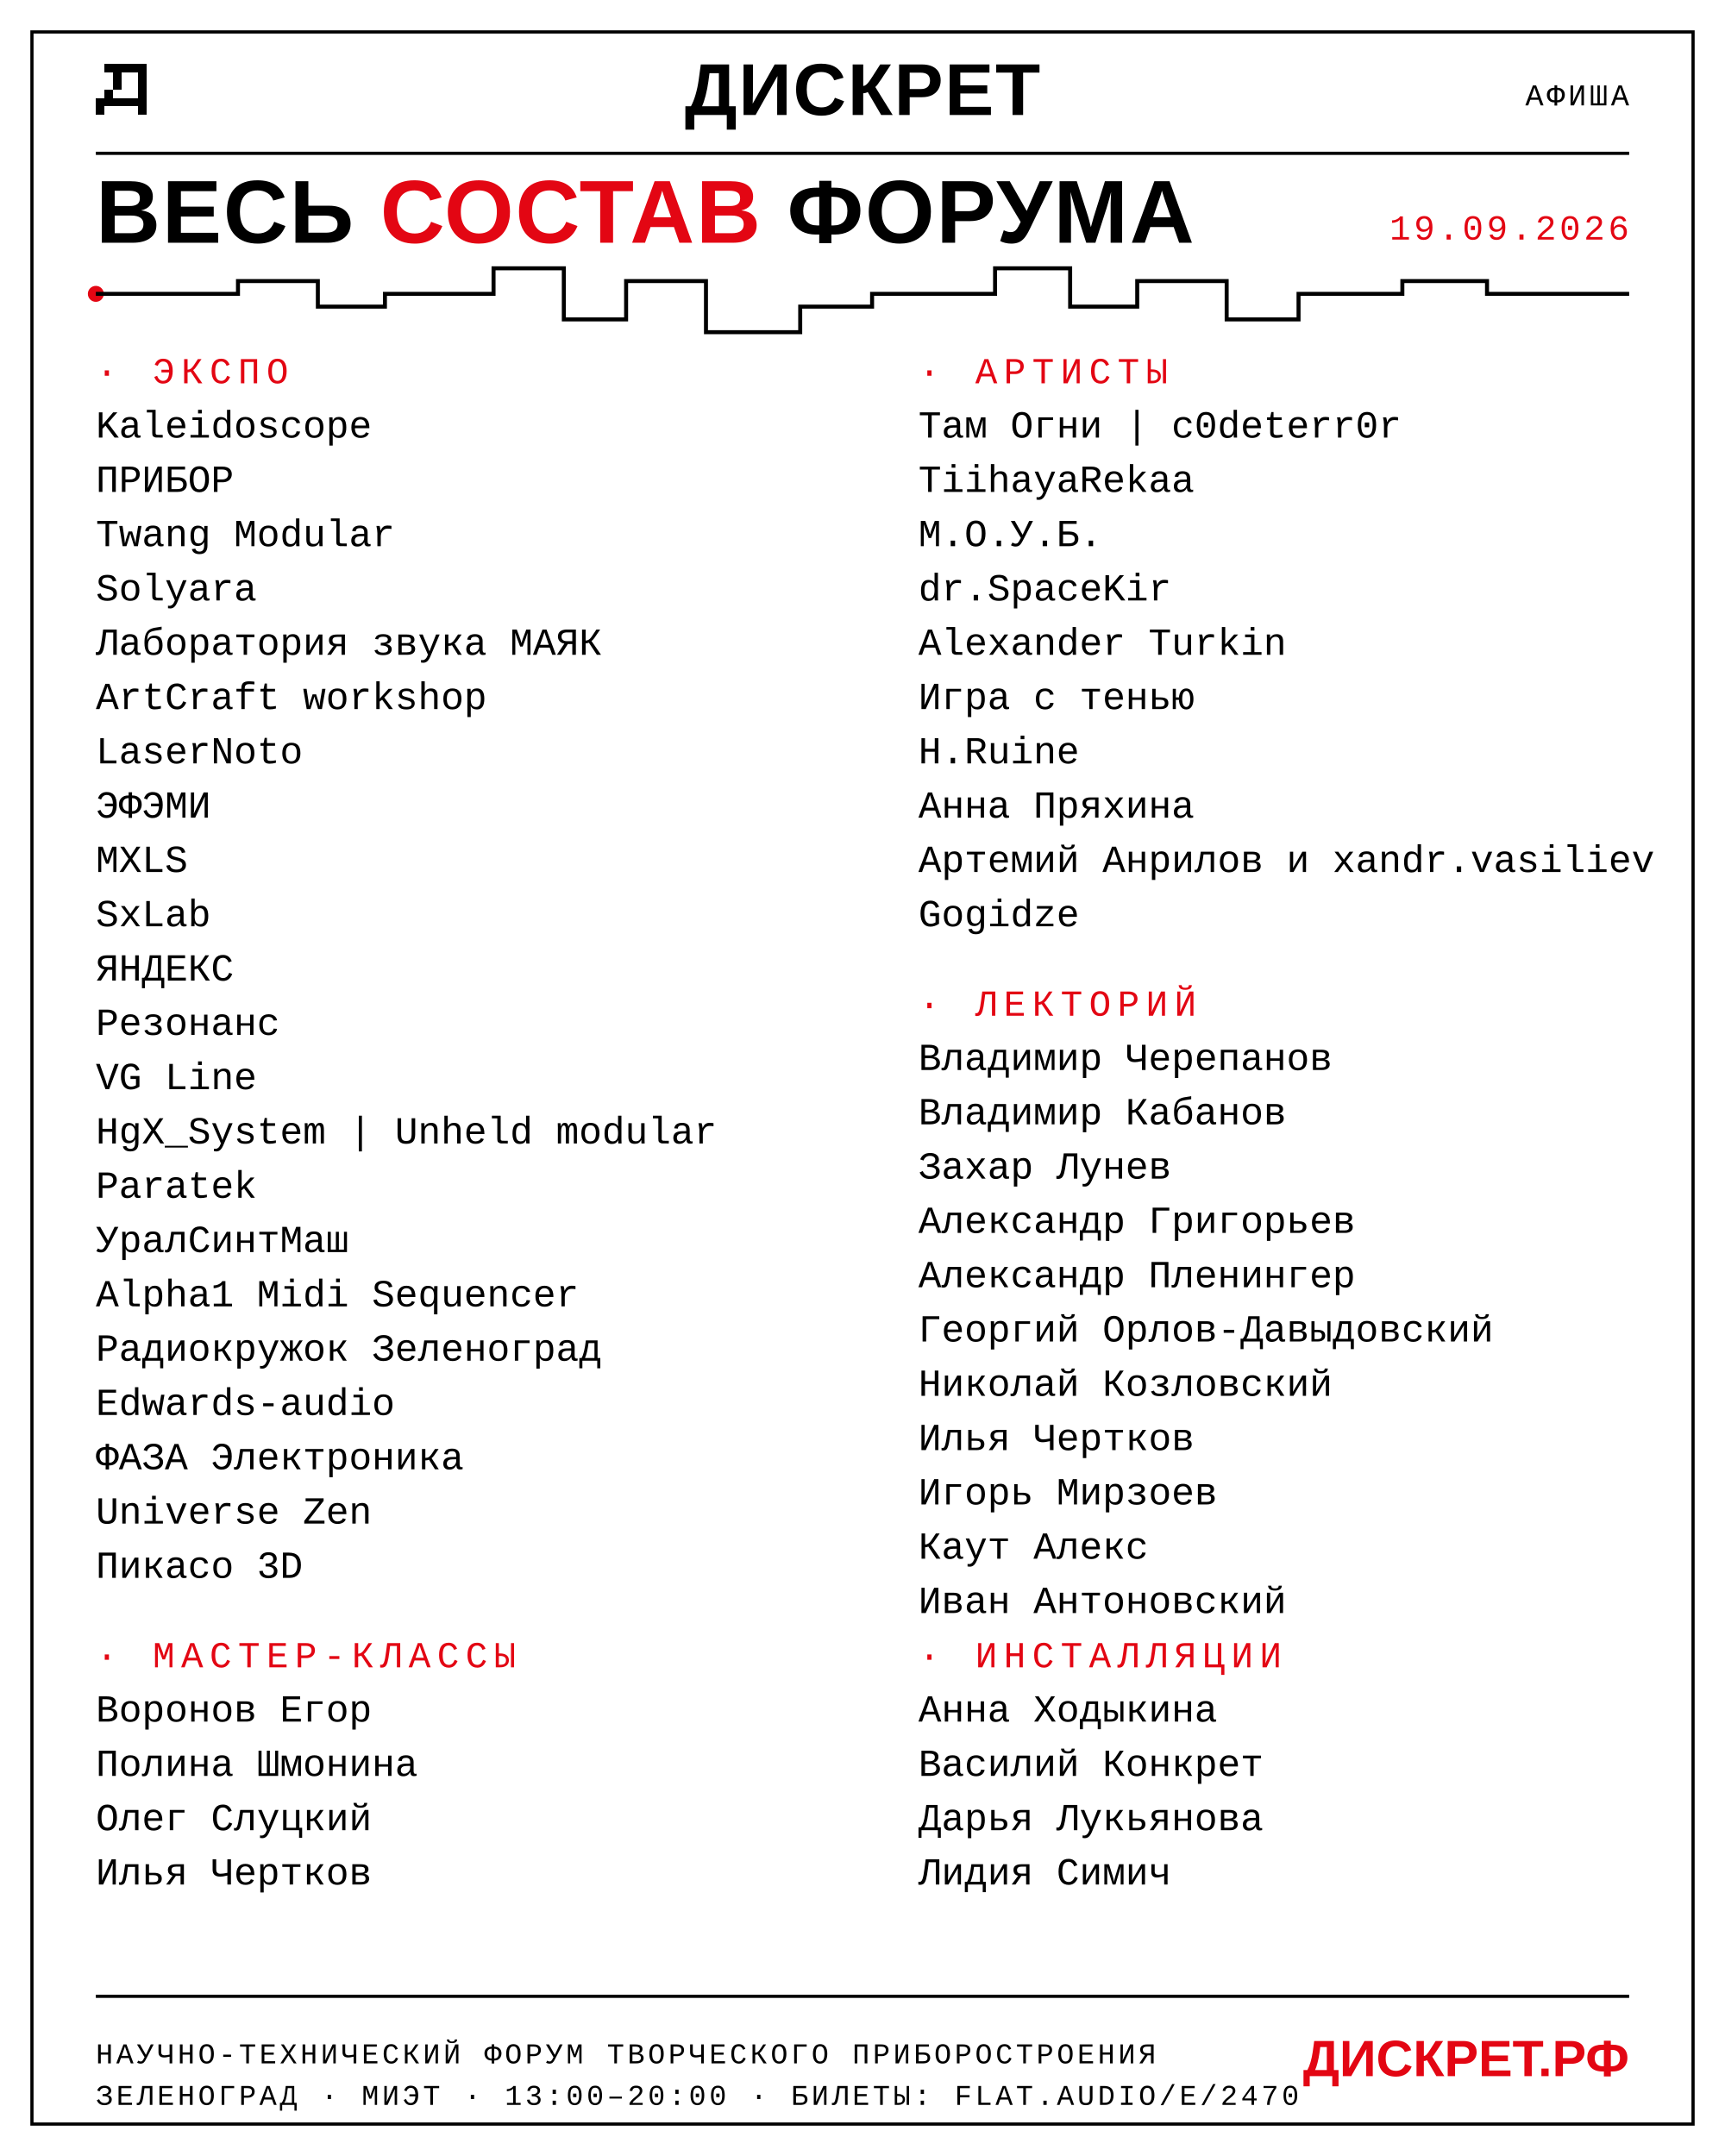
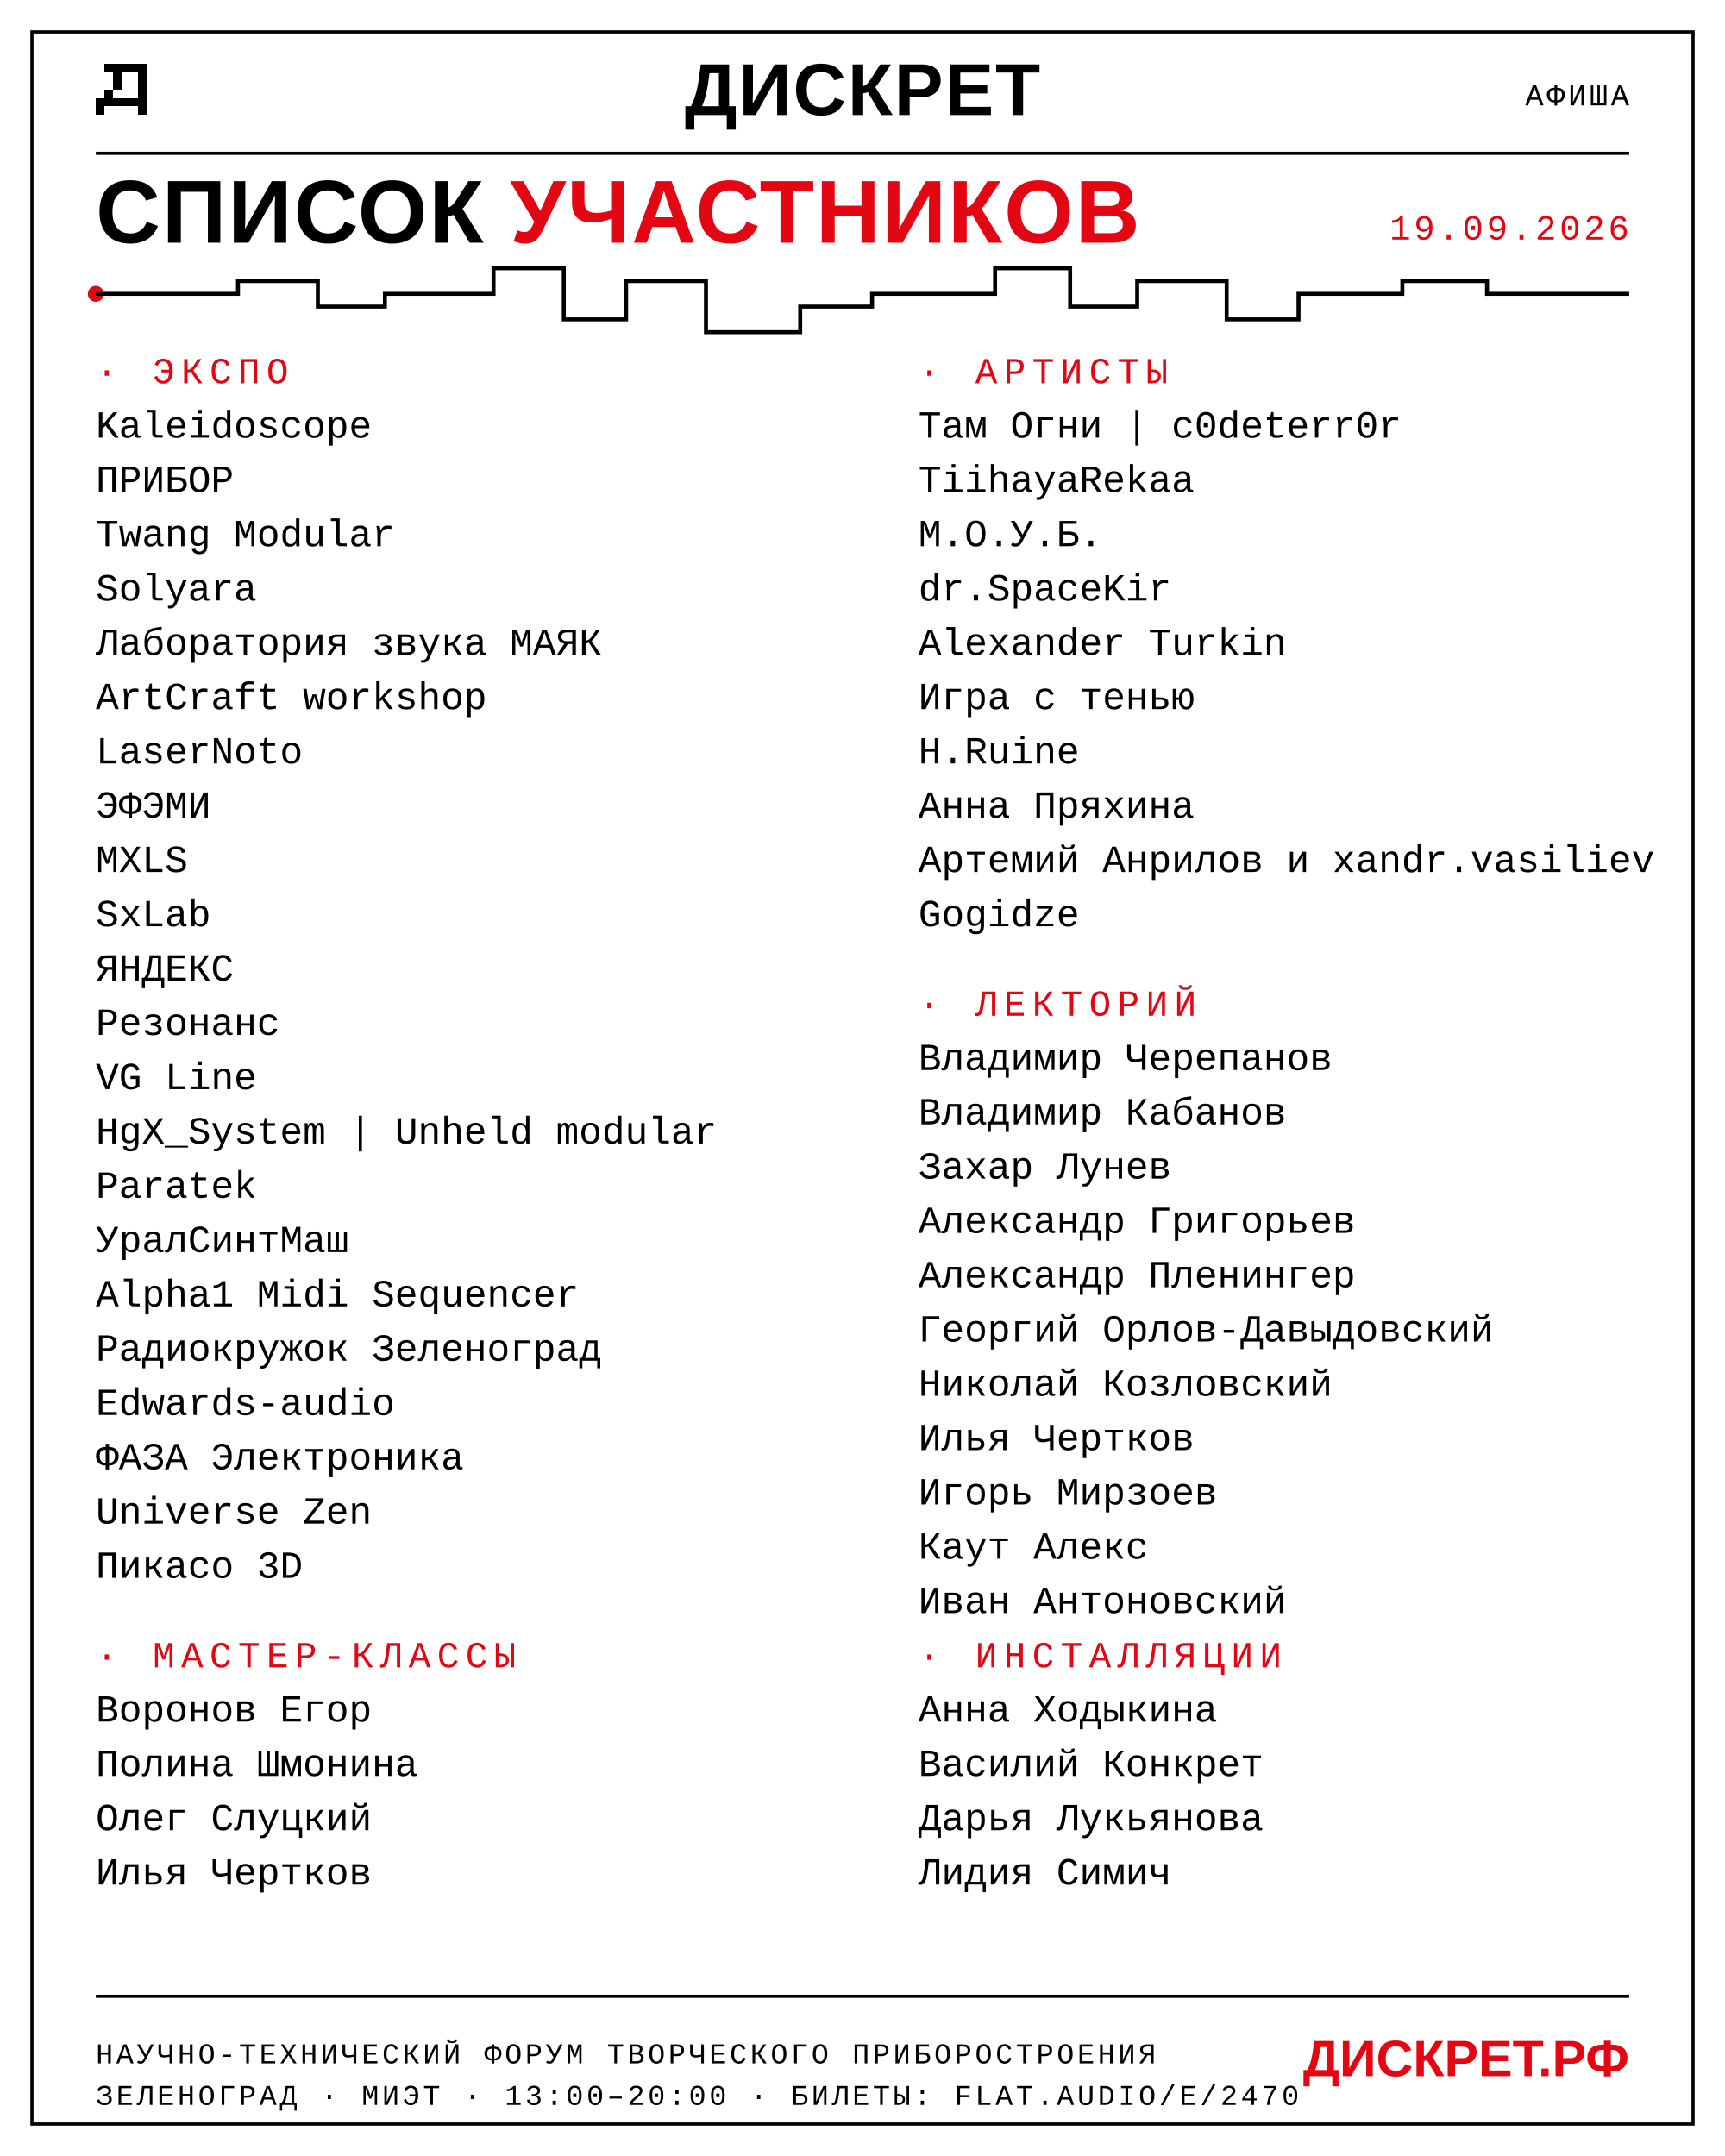
<svg xmlns="http://www.w3.org/2000/svg" width="1080" height="1350" viewBox="0 0 1080 1350" fill="none" font-family="'Arial Narrow','Helvetica Neue',Arial,sans-serif">
  <defs>
    <g id="logoD" shape-rendering="crispEdges" transform="scale(0.66667)">
      <rect x="10" y="0" width="2" height="12" />
      <rect x="2" y="0" width="8" height="2" />
      <rect x="4" y="2" width="2" height="4" />
      <rect x="2" y="6" width="2" height="2" />
      <rect x="0" y="8" width="12" height="2" />
      <rect x="0" y="10" width="2" height="2" />
    </g>
  </defs>
  <rect width="1080" height="1350" fill="#FFFFFF" />
  <rect x="20" y="20" width="1040" height="1310" fill="none" stroke="#000" stroke-width="2" />
  <use href="#logoD" fill="#000" transform="translate(60,40) scale(4.0)" />
  <text x="540" y="72" text-anchor="middle" font-weight="800" font-size="46" letter-spacing="1" fill="#000">ДИСКРЕТ</text>
  <text x="1020" y="66" text-anchor="end" font-family="'Courier New',monospace" font-size="19" letter-spacing="2" fill="#000">АФИША</text>
  <line x1="60" y1="96" x2="1020" y2="96" stroke="#000" stroke-width="2" />
-   <text x="60" y="152" font-weight="800" font-size="56" letter-spacing="1" fill="#000">ВЕСЬ <tspan fill="#E30613">СОСТАВ</tspan> ФОРУМА</text>
+   <text x="60" y="152" font-weight="800" font-size="56" letter-spacing="1" fill="#000">СПИСОК <tspan fill="#E30613">УЧАСТНИКОВ</tspan>
+   </text>
  <text x="1020" y="150" text-anchor="end" font-family="'Courier New',monospace" font-size="22" letter-spacing="2" fill="#E30613">19.09.2026</text>
  <circle cx="60" cy="184" r="5" fill="#E30613" />
  <polyline points="60,184 149,184 149,176 199,176 199,192 241,192 241,184 309,184 309,168 353,168 353,200 392,200 392,176 442,176 442,208 501,208 501,192 546,192 546,184 623,184 623,168 670,168 670,192 712,192 712,176 768,176 768,200 813,200 813,184 878,184 878,176 931,176 931,184 1020,184" fill="none" stroke="#000" stroke-width="2.5" />
  <text x="60" y="240" font-family="'Courier New',monospace" font-size="23" letter-spacing="4" fill="#E30613">· ЭКСПО</text>
  <text x="60" y="274" font-family="'Courier New',monospace" font-size="24" fill="#000">Kaleidoscope</text>
  <text x="60" y="308" font-family="'Courier New',monospace" font-size="24" fill="#000">ПРИБОР</text>
  <text x="60" y="342" font-family="'Courier New',monospace" font-size="24" fill="#000">Twang Modular</text>
  <text x="60" y="376" font-family="'Courier New',monospace" font-size="24" fill="#000">Solyara</text>
  <text x="60" y="410" font-family="'Courier New',monospace" font-size="24" fill="#000">Лаборатория звука МАЯК</text>
  <text x="60" y="444" font-family="'Courier New',monospace" font-size="24" fill="#000">ArtCraft workshop</text>
  <text x="60" y="478" font-family="'Courier New',monospace" font-size="24" fill="#000">LaserNoto</text>
  <text x="60" y="512" font-family="'Courier New',monospace" font-size="24" fill="#000">ЭФЭМИ</text>
  <text x="60" y="546" font-family="'Courier New',monospace" font-size="24" fill="#000">MXLS</text>
  <text x="60" y="580" font-family="'Courier New',monospace" font-size="24" fill="#000">SxLab</text>
  <text x="60" y="614" font-family="'Courier New',monospace" font-size="24" fill="#000">ЯНДЕКС</text>
  <text x="60" y="648" font-family="'Courier New',monospace" font-size="24" fill="#000">Резонанс</text>
  <text x="60" y="682" font-family="'Courier New',monospace" font-size="24" fill="#000">VG Line</text>
  <text x="60" y="716" font-family="'Courier New',monospace" font-size="24" fill="#000">HgX_System | Unheld modular</text>
  <text x="60" y="750" font-family="'Courier New',monospace" font-size="24" fill="#000">Paratek</text>
  <text x="60" y="784" font-family="'Courier New',monospace" font-size="24" fill="#000">УралСинтМаш</text>
  <text x="60" y="818" font-family="'Courier New',monospace" font-size="24" fill="#000">Alpha1 Midi Sequencer</text>
  <text x="60" y="852" font-family="'Courier New',monospace" font-size="24" fill="#000">Радиокружок Зеленоград</text>
  <text x="60" y="886" font-family="'Courier New',monospace" font-size="24" fill="#000">Edwards-audio</text>
  <text x="60" y="920" font-family="'Courier New',monospace" font-size="24" fill="#000">ФАЗА Электроника</text>
  <text x="60" y="954" font-family="'Courier New',monospace" font-size="24" fill="#000">Universe Zen</text>
  <text x="60" y="988" font-family="'Courier New',monospace" font-size="24" fill="#000">Пикасо 3D</text>
  <text x="575" y="240" font-family="'Courier New',monospace" font-size="23" letter-spacing="4" fill="#E30613">· АРТИСТЫ</text>
  <text x="575" y="274" font-family="'Courier New',monospace" font-size="24" fill="#000">Там Огни | c0deterr0r</text>
  <text x="575" y="308" font-family="'Courier New',monospace" font-size="24" fill="#000">TiihayaRekaa</text>
  <text x="575" y="342" font-family="'Courier New',monospace" font-size="24" fill="#000">М.О.У.Б.</text>
  <text x="575" y="376" font-family="'Courier New',monospace" font-size="24" fill="#000">dr.SpaceKir</text>
  <text x="575" y="410" font-family="'Courier New',monospace" font-size="24" fill="#000">Alexander Turkin</text>
  <text x="575" y="444" font-family="'Courier New',monospace" font-size="24" fill="#000">Игра с тенью</text>
  <text x="575" y="478" font-family="'Courier New',monospace" font-size="24" fill="#000">H.Ruine</text>
  <text x="575" y="512" font-family="'Courier New',monospace" font-size="24" fill="#000">Анна Пряхина</text>
  <text x="575" y="546" font-family="'Courier New',monospace" font-size="24" fill="#000">Артемий Анрилов и xandr.vasiliev</text>
  <text x="575" y="580" font-family="'Courier New',monospace" font-size="24" fill="#000">Gogidze</text>
  <text x="575" y="636" font-family="'Courier New',monospace" font-size="23" letter-spacing="4" fill="#E30613">· ЛЕКТОРИЙ</text>
  <text x="575" y="670" font-family="'Courier New',monospace" font-size="24" fill="#000">Владимир Черепанов</text>
  <text x="575" y="704" font-family="'Courier New',monospace" font-size="24" fill="#000">Владимир Кабанов</text>
  <text x="575" y="738" font-family="'Courier New',monospace" font-size="24" fill="#000">Захар Лунев</text>
  <text x="575" y="772" font-family="'Courier New',monospace" font-size="24" fill="#000">Александр Григорьев</text>
  <text x="575" y="806" font-family="'Courier New',monospace" font-size="24" fill="#000">Александр Пленингер</text>
  <text x="575" y="840" font-family="'Courier New',monospace" font-size="24" fill="#000">Георгий Орлов-Давыдовский</text>
  <text x="575" y="874" font-family="'Courier New',monospace" font-size="24" fill="#000">Николай Козловский</text>
  <text x="575" y="908" font-family="'Courier New',monospace" font-size="24" fill="#000">Илья Чертков</text>
  <text x="575" y="942" font-family="'Courier New',monospace" font-size="24" fill="#000">Игорь Мирзоев</text>
  <text x="575" y="976" font-family="'Courier New',monospace" font-size="24" fill="#000">Каут Алекс</text>
  <text x="575" y="1010" font-family="'Courier New',monospace" font-size="24" fill="#000">Иван Антоновский</text>
  <text x="60" y="1044" font-family="'Courier New',monospace" font-size="23" letter-spacing="4" fill="#E30613">· МАСТЕР-КЛАССЫ</text>
  <text x="60" y="1078" font-family="'Courier New',monospace" font-size="24" fill="#000">Воронов Егор</text>
  <text x="60" y="1112" font-family="'Courier New',monospace" font-size="24" fill="#000">Полина Шмонина</text>
  <text x="60" y="1146" font-family="'Courier New',monospace" font-size="24" fill="#000">Олег Слуцкий</text>
  <text x="60" y="1180" font-family="'Courier New',monospace" font-size="24" fill="#000">Илья Чертков</text>
  <text x="575" y="1044" font-family="'Courier New',monospace" font-size="23" letter-spacing="4" fill="#E30613">· ИНСТАЛЛЯЦИИ</text>
  <text x="575" y="1078" font-family="'Courier New',monospace" font-size="24" fill="#000">Анна Ходыкина</text>
  <text x="575" y="1112" font-family="'Courier New',monospace" font-size="24" fill="#000">Василий Конкрет</text>
  <text x="575" y="1146" font-family="'Courier New',monospace" font-size="24" fill="#000">Дарья Лукьянова</text>
  <text x="575" y="1180" font-family="'Courier New',monospace" font-size="24" fill="#000">Лидия Симич</text>
  <line x1="60" y1="1250" x2="1020" y2="1250" stroke="#000" stroke-width="2" />
  <text x="60" y="1292" font-family="'Courier New',monospace" font-size="18" letter-spacing="2" fill="#000">НАУЧНО-ТЕХНИЧЕСКИЙ ФОРУМ ТВОРЧЕСКОГО ПРИБОРОСТРОЕНИЯ</text>
  <text x="60" y="1318" font-family="'Courier New',monospace" font-size="18" letter-spacing="2" fill="#000">ЗЕЛЕНОГРАД · МИЭТ · 13:00–20:00 · БИЛЕТЫ: FLAT.AUDIO/E/2470</text>
  <text x="1020" y="1300" text-anchor="end" font-weight="800" font-size="32" fill="#E30613">ДИСКРЕТ.РФ</text>
</svg>
